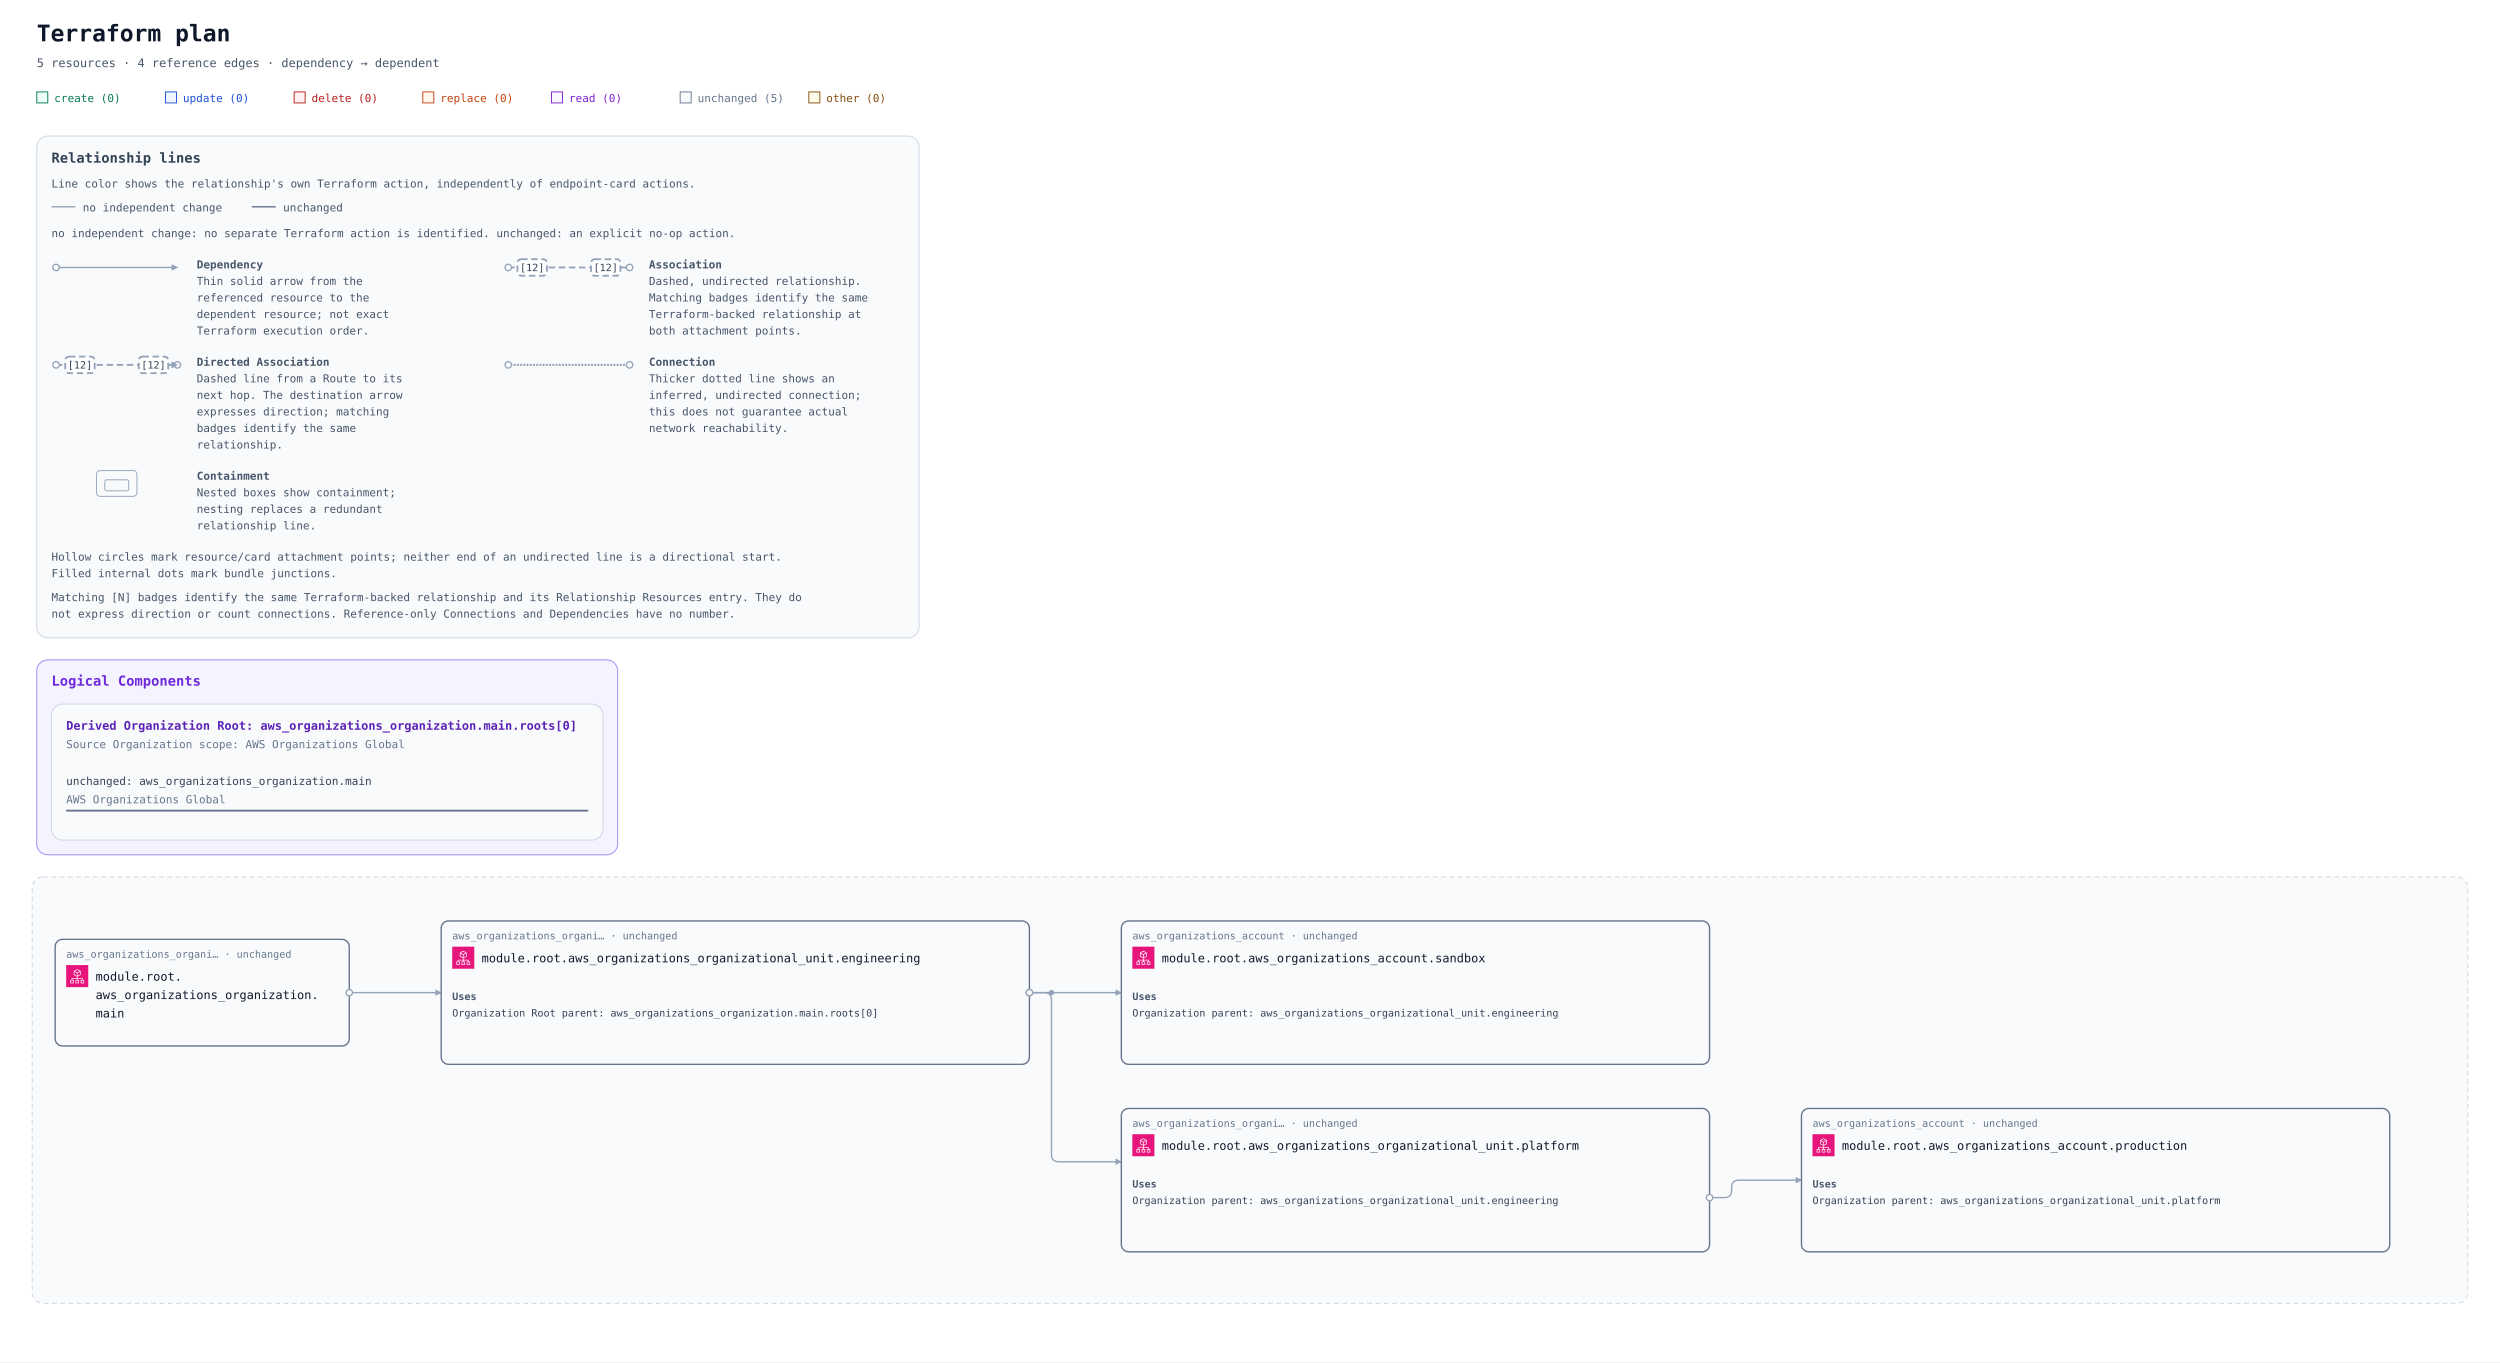
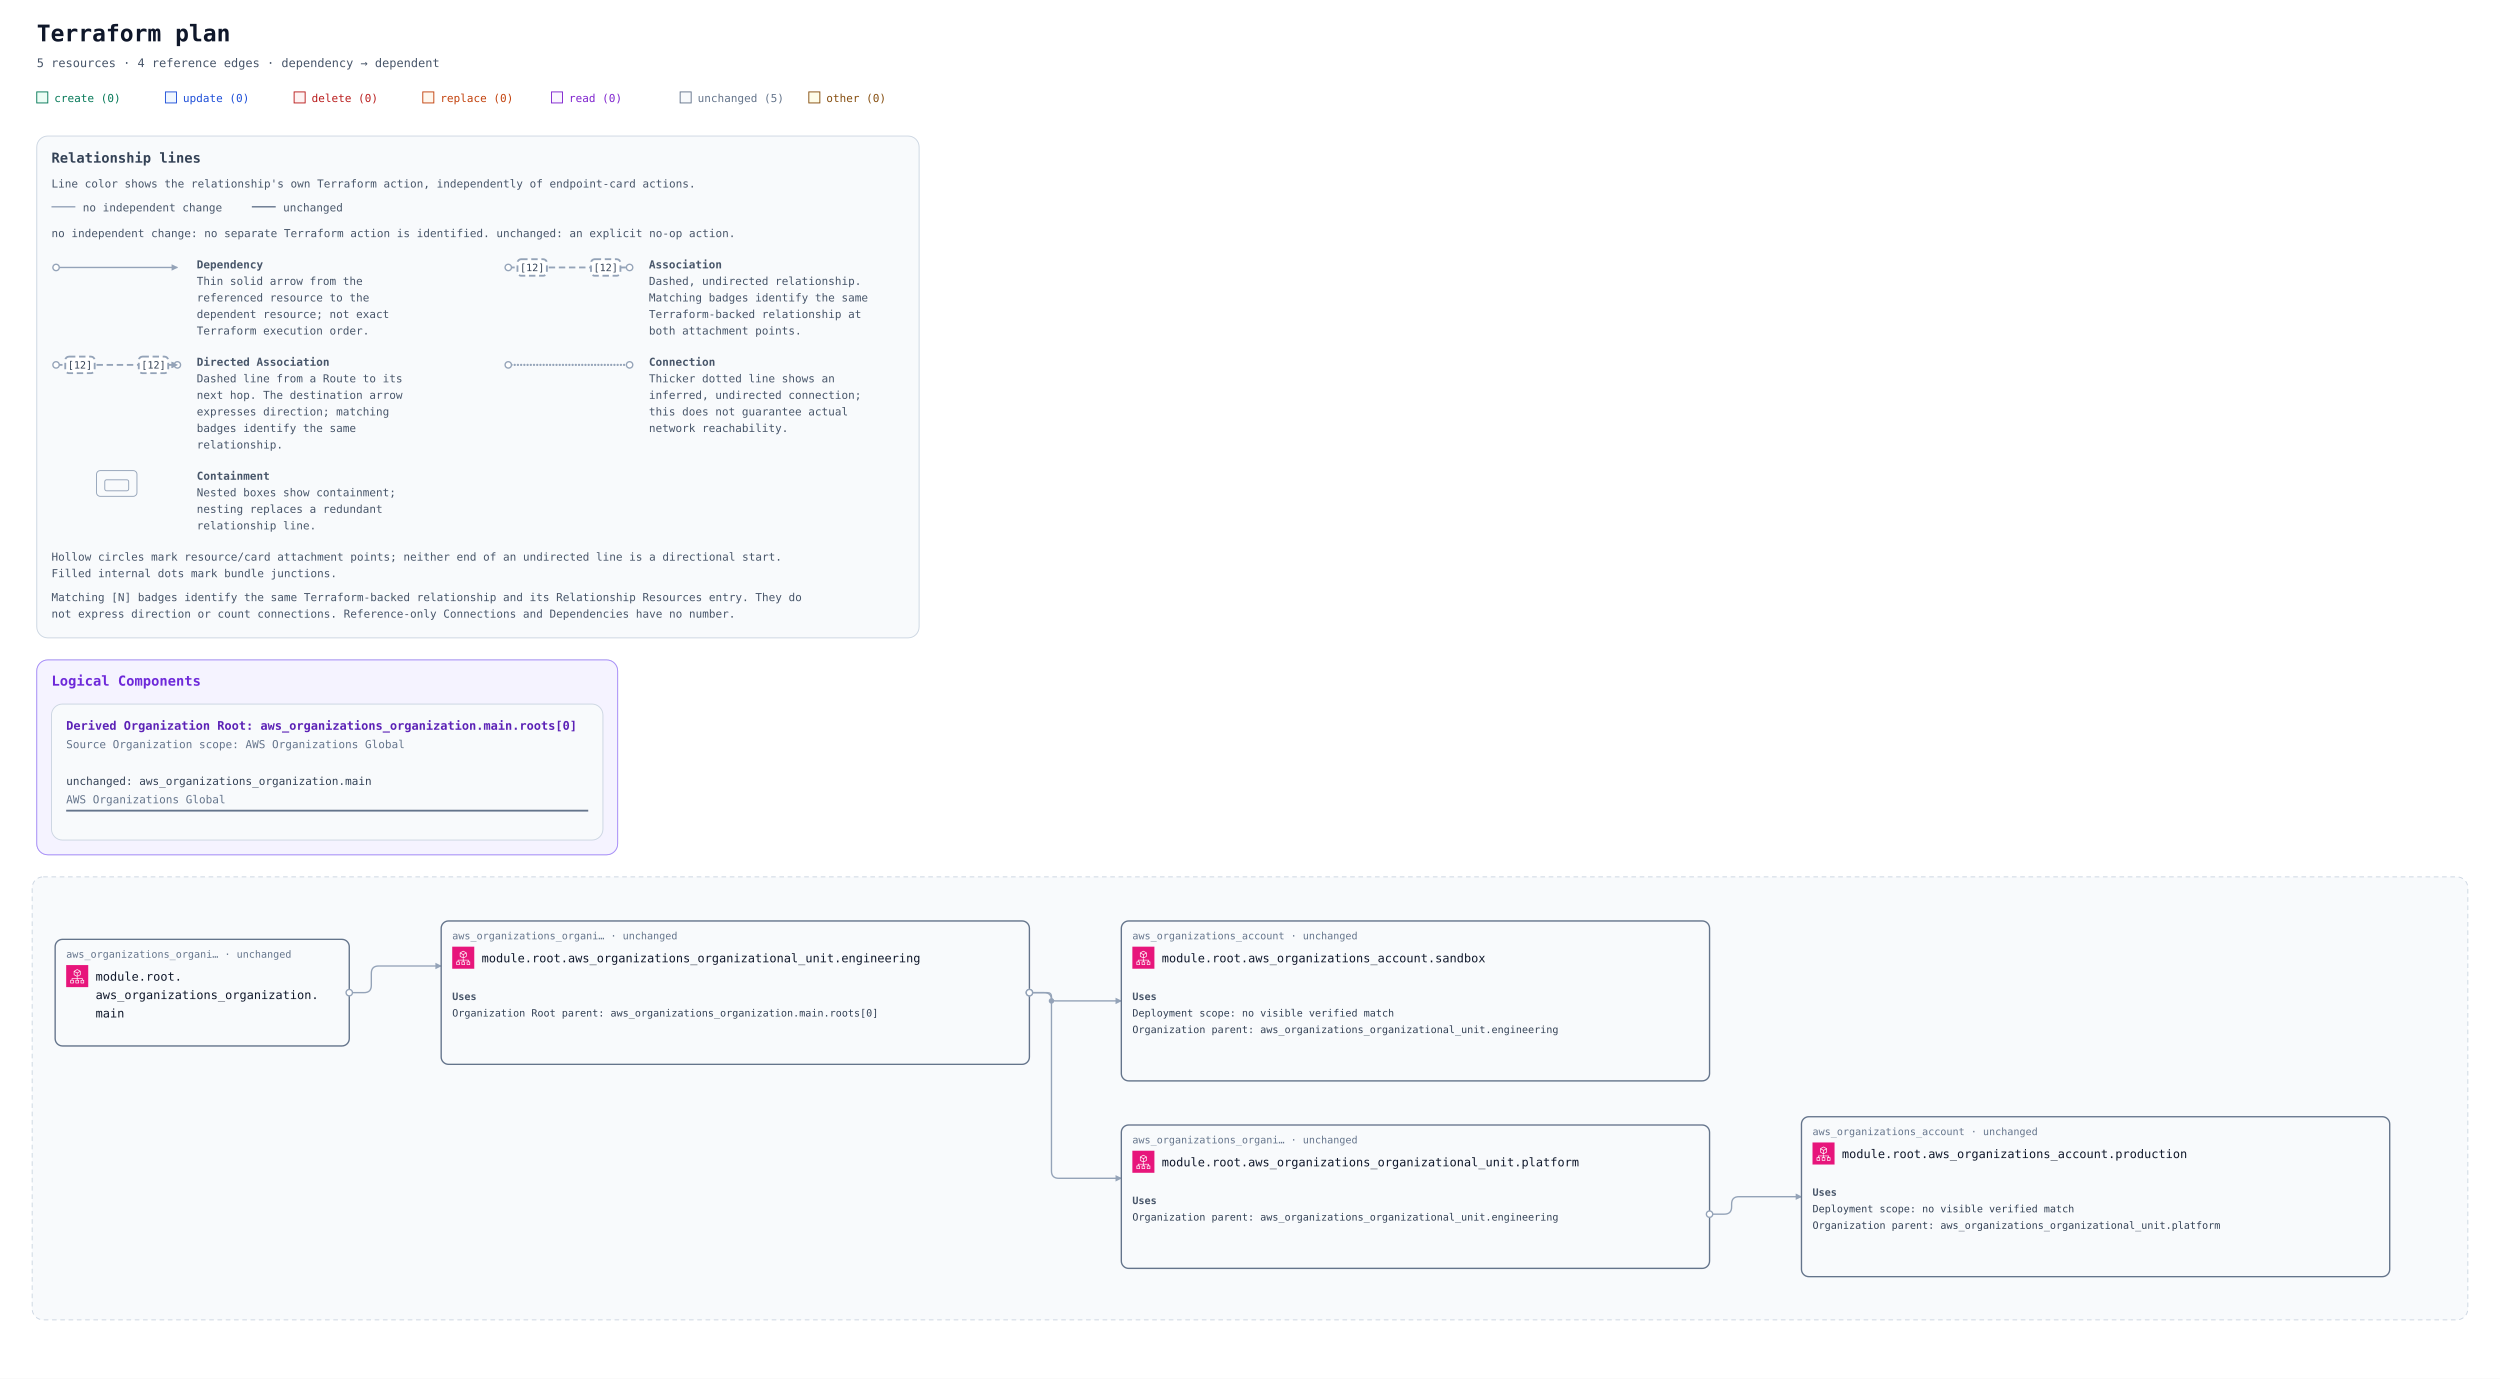
- <svg xmlns="http://www.w3.org/2000/svg" width="2720" height="1482" viewBox="0 0 2720 1482" role="img" aria-labelledby="title description">
+ <svg xmlns="http://www.w3.org/2000/svg" width="2720" height="1500" viewBox="0 0 2720 1500" role="img" aria-labelledby="title description">
  <defs>
    <marker id="arrow" viewBox="0 0 10 10" refX="9" refY="5" markerWidth="7" markerHeight="7" markerUnits="userSpaceOnUse" orient="auto-start-reverse">
      <path d="M 0 0 L 10 5 L 0 10 z" fill="#94a3b8" />
    </marker>
    <symbol id="planorama-icon-aws-organizations" viewBox="0 0 64 64">
      <g>
        <g id="planorama-icon-aws-organizations-local-49636f6e2d4172636869746563747572652f34382f417263685f4157532d4f7267616e697a6174696f6e735f3438" stroke="none" stroke-width="1" fill="none" fill-rule="evenodd">
          <g id="planorama-icon-aws-organizations-local-49636f6e2d4172636869746563747572652d42472f34382f4d616e6167656d656e742d476f7665726e616e6365" fill="#E7157B">
            <rect id="planorama-icon-aws-organizations-local-52656374616e676c65" x="0" y="0" width="64" height="64" />
          </g>
          <path d="M44,51.005 L50,51.005 L50,45.022 L44,45.022 L44,51.005 Z M29,51.005 L35,51.005 L35,45.022 L29,45.022 L29,51.005 Z M14,51.005 L20,51.005 L20,45.022 L14,45.022 L14,51.005 Z M51,43.027 L48,43.027 L48,39.038 C48,38.487 47.552,38.041 47,38.041 L33,38.041 L33,35.049 L31,35.049 L31,38.041 L17,38.041 C16.447,38.041 16,38.487 16,39.038 L16,43.027 L13,43.027 C12.447,43.027 12,43.474 12,44.024 L12,52.003 C12,52.553 12.447,53 13,53 L21,53 C21.552,53 22,52.553 22,52.003 L22,44.024 C22,43.474 21.552,43.027 21,43.027 L18,43.027 L18,40.035 L31,40.035 L31,43.027 L28,43.027 C27.447,43.027 27,43.474 27,44.024 L27,52.003 C27,52.553 27.447,53 28,53 L36,53 C36.552,53 37,52.553 37,52.003 L37,44.024 C37,43.474 36.552,43.027 36,43.027 L33,43.027 L33,40.035 L46,40.035 L46,43.027 L43,43.027 C42.447,43.027 42,43.474 42,44.024 L42,52.003 C42,52.553 42.447,53 43,53 L51,53 C51.552,53 52,52.553 52,52.003 L52,44.024 C52,43.474 51.552,43.027 51,43.027 L51,43.027 Z M32,14.138 L38.949,17.989 L32,21.881 L25.05,17.989 L32,14.138 Z M33,31.341 L33,23.609 L40,19.688 L40,27.376 L33,31.341 Z M24,19.688 L31,23.609 L31,31.341 L24,27.376 L24,19.688 Z M22.505,28.824 L31.505,33.922 C31.659,34.008 31.83,34.051 32,34.051 C32.17,34.051 32.34,34.008 32.494,33.922 L41.494,28.824 C41.806,28.647 42,28.316 42,27.957 L42,17.984 C42,17.622 41.802,17.288 41.485,17.112 L32.485,12.126 C32.184,11.958 31.815,11.958 31.514,12.126 L22.514,17.112 C22.197,17.288 22,17.622 22,17.984 L22,27.957 C22,28.316 22.193,28.647 22.505,28.824 L22.505,28.824 Z" id="planorama-icon-aws-organizations-local-4157532d4f7267616e697a6174696f6e735f49636f6e5f34385f5371756964" fill="#FFFFFF" />
        </g>
      </g>
    </symbol>
  </defs>
  <rect width="100%" height="100%" fill="#ffffff" />
  <g font-family="ui-monospace, SFMono-Regular, Consolas, monospace">
    <text x="40" y="45" font-size="25" font-weight="700" fill="#0f172a">Terraform plan</text>
    <text x="40" y="73" font-size="13" fill="#475569">5 resources · 4 reference edges · dependency → dependent</text>
    <rect x="40" y="100" width="12" height="12" fill="#ecfdf5" stroke="#047857" />
    <text x="59" y="111" font-size="12" fill="#047857">create (0)</text>
    <rect x="180" y="100" width="12" height="12" fill="#eff6ff" stroke="#1d4ed8" />
    <text x="199" y="111" font-size="12" fill="#1d4ed8">update (0)</text>
    <rect x="320" y="100" width="12" height="12" fill="#fef2f2" stroke="#b91c1c" />
    <text x="339" y="111" font-size="12" fill="#b91c1c">delete (0)</text>
    <rect x="460" y="100" width="12" height="12" fill="#fff7ed" stroke="#c2410c" />
    <text x="479" y="111" font-size="12" fill="#c2410c">replace (0)</text>
    <rect x="600" y="100" width="12" height="12" fill="#faf5ff" stroke="#7e22ce" />
    <text x="619" y="111" font-size="12" fill="#7e22ce">read (0)</text>
    <rect x="740" y="100" width="12" height="12" fill="#f8fafc" stroke="#64748b" />
    <text x="759" y="111" font-size="12" fill="#64748b">unchanged (5)</text>
    <rect x="880" y="100" width="12" height="12" fill="#fefce8" stroke="#854d0e" />
    <text x="899" y="111" font-size="12" fill="#854d0e">other (0)</text>
    <g id="relationship-legend" font-size="12" fill="#475569" transform="translate(40 148)">
      <rect width="960" height="546" rx="12" fill="#f8fafc" stroke="#cbd5e1" />
      <text x="16" y="29" font-size="15" font-weight="700" fill="#334155">Relationship lines</text>
      <text x="16" y="56">Line color shows the relationship's own Terraform action, independently of endpoint-card actions.</text>
      <path data-legend-action="none" d="M 16 77 H 42" fill="none" stroke="#94a3b8" stroke-width="1.5" />
      <text x="50" y="82">no independent change</text>
      <path data-legend-action="unchanged" d="M 234 77 H 260" fill="none" stroke="#64748b" stroke-width="1.5" />
      <text x="268" y="82">unchanged</text>
      <text x="16" y="110">no independent change: no separate Terraform action is identified. unchanged: an explicit no-op action.</text>
      <g data-legend-entry="dependency" transform="translate(0 132)">
        <g data-legend-sample="dependency">
          <path data-legend-kind="dependency" data-directionality="directed" d="M 21 11 H 153" fill="none" stroke="#94a3b8" stroke-width="1.5" marker-end="url(#arrow)" />
          <circle data-legend-endpoint="source" cx="21" cy="11" r="3.5" fill="#ffffff" stroke="#94a3b8" stroke-width="1.5" />
        </g>
        <text x="174" y="12" font-weight="700">Dependency</text>
        <text x="174" y="30">Thin solid arrow from the</text>
        <text x="174" y="48">referenced resource to the</text>
        <text x="174" y="66">dependent resource; not exact</text>
        <text x="174" y="84">Terraform execution order.</text>
      </g>
      <g data-legend-entry="association" transform="translate(492 132)">
        <g data-legend-sample="association">
          <path data-legend-kind="association" data-directionality="undirected" d="M 21 11 H 153" fill="none" stroke="#94a3b8" stroke-width="2" stroke-dasharray="7 4" />
          <circle data-legend-endpoint="source" cx="21" cy="11" r="3.5" fill="#ffffff" stroke="#94a3b8" stroke-width="1.5" />
          <circle data-legend-endpoint="target" cx="153" cy="11" r="3.5" fill="#ffffff" stroke="#94a3b8" stroke-width="1.5" />
          <g data-legend-badge="source">
            <rect x="31" y="2" width="32" height="18" rx="4" fill="#ffffff" stroke="#94a3b8" stroke-width="2" stroke-dasharray="7 4" />
            <text x="47" y="15" text-anchor="middle" font-size="11" fill="#334155">[12]</text>
          </g>
          <g data-legend-badge="target">
            <rect x="111" y="2" width="32" height="18" rx="4" fill="#ffffff" stroke="#94a3b8" stroke-width="2" stroke-dasharray="7 4" />
            <text x="127" y="15" text-anchor="middle" font-size="11" fill="#334155">[12]</text>
          </g>
        </g>
        <text x="174" y="12" font-weight="700">Association</text>
        <text x="174" y="30">Dashed, undirected relationship.</text>
        <text x="174" y="48">Matching badges identify the same</text>
        <text x="174" y="66">Terraform-backed relationship at</text>
        <text x="174" y="84">both attachment points.</text>
      </g>
      <g data-legend-entry="directed-association" transform="translate(0 238)">
        <g data-legend-sample="directed-association">
          <path data-legend-kind="directed-association" data-directionality="directed" d="M 21 11 H 153" fill="none" stroke="#94a3b8" stroke-width="2" stroke-dasharray="7 4" marker-end="url(#arrow)" />
          <circle data-legend-endpoint="source" cx="21" cy="11" r="3.5" fill="#ffffff" stroke="#94a3b8" stroke-width="1.5" />
          <circle data-legend-endpoint="target" cx="153" cy="11" r="3.5" fill="#ffffff" stroke="#94a3b8" stroke-width="1.5" />
          <path data-legend-arrow="true" d="M 146.7 7.5 L 153.7 11 L 146.7 14.5 Z" fill="#94a3b8" />
          <g data-legend-badge="source">
            <rect x="31" y="2" width="32" height="18" rx="4" fill="#ffffff" stroke="#94a3b8" stroke-width="2" stroke-dasharray="7 4" />
            <text x="47" y="15" text-anchor="middle" font-size="11" fill="#334155">[12]</text>
          </g>
          <g data-legend-badge="target">
            <rect x="111" y="2" width="32" height="18" rx="4" fill="#ffffff" stroke="#94a3b8" stroke-width="2" stroke-dasharray="7 4" />
            <text x="127" y="15" text-anchor="middle" font-size="11" fill="#334155">[12]</text>
          </g>
        </g>
        <text x="174" y="12" font-weight="700">Directed Association</text>
        <text x="174" y="30">Dashed line from a Route to its</text>
        <text x="174" y="48">next hop. The destination arrow</text>
        <text x="174" y="66">expresses direction; matching</text>
        <text x="174" y="84">badges identify the same</text>
        <text x="174" y="102">relationship.</text>
      </g>
      <g data-legend-entry="connection" transform="translate(492 238)">
        <g data-legend-sample="connection">
          <path data-legend-kind="connection" data-directionality="undirected" d="M 21 11 H 153" fill="none" stroke="#94a3b8" stroke-width="2.5" stroke-dasharray="0 3.5" stroke-linecap="round" />
          <circle data-legend-endpoint="source" cx="21" cy="11" r="3.5" fill="#ffffff" stroke="#94a3b8" stroke-width="1.5" />
          <circle data-legend-endpoint="target" cx="153" cy="11" r="3.5" fill="#ffffff" stroke="#94a3b8" stroke-width="1.5" />
        </g>
        <text x="174" y="12" font-weight="700">Connection</text>
        <text x="174" y="30">Thicker dotted line shows an</text>
        <text x="174" y="48">inferred, undirected connection;</text>
        <text x="174" y="66">this does not guarantee actual</text>
        <text x="174" y="84">network reachability.</text>
      </g>
      <g data-legend-entry="containment" transform="translate(0 362)">
        <g data-legend-sample="containment">
          <g data-legend-kind="containment" fill="none" stroke="#94a3b8">
            <rect x="65" y="2" width="44" height="28" rx="4" />
            <rect x="74" y="12" width="26" height="12" rx="2" />
          </g>
        </g>
        <text x="174" y="12" font-weight="700">Containment</text>
        <text x="174" y="30">Nested boxes show containment;</text>
        <text x="174" y="48">nesting replaces a redundant</text>
        <text x="174" y="66">relationship line.</text>
      </g>
      <text x="16" y="462">Hollow circles mark resource/card attachment points; neither end of an undirected line is a directional start.</text>
      <text x="16" y="480">Filled internal dots mark bundle junctions.</text>
      <text x="16" y="506">Matching [N] badges identify the same Terraform-backed relationship and its Relationship Resources entry. They do</text>
      <text x="16" y="524">not express direction or count connections. Reference-only Connections and Dependencies have no number.</text>
    </g>
    <g transform="translate(0 558)">
      <g data-annotation-area="true">
        <g data-annotation-card="true" transform="translate(40 160)">
          <rect width="632" height="212" rx="12" fill="#f8fafc" stroke="#cbd5e1" />
          <g data-annotation-section="Logical Components">
            <rect width="632" height="212" rx="12" fill="#f5f3ff" stroke="#a78bfa" />
            <text x="16" y="28" font-size="15" font-weight="700" fill="#6d28d9">Logical Components</text>
            <g data-annotation-card="true" transform="translate(16 48)">
              <rect width="600" height="148" rx="12" fill="#f8fafc" stroke="#cbd5e1" />
              <g id="architecture-73796e7468657469633a366637323637363136653639376136313734363936663665356637323666366637342d36313737373335663666373236373631366536393761363137343639366636653733356636663732363736313665363937613631373436393666366532653664363136393665326537323666366637343733356233303564" data-architecture-id="synthetic:6f7267616e697a6174696f6e5f726f6f74-6177735f6f7267616e697a6174696f6e735f6f7267616e697a6174696f6e2e6d61696e2e726f6f74735b305d" data-entity-kind="synthetic" data-component-id="organization_root:aws_organizations_organization.main.roots[0]" data-component-kind="organization_root">
                <text x="16" y="28" font-size="13" font-weight="700" fill="#5b21b6">Derived Organization Root: aws_organizations_organization.main.roots[0]</text>
                <text data-component-scope="true" x="16" y="48" font-size="12" fill="#64748b">Source Organization scope: AWS Organizations Global</text>
                <g data-component-member="true" transform="translate(16 68)">
                  <a href="#resource-6177735f6f7267616e697a6174696f6e735f6f7267616e697a6174696f6e2e6d61696e-current" data-source-address="aws_organizations_organization.main">
                    <text font-size="12" fill="#334155">
                      <tspan x="0" y="20" xml:space="preserve">unchanged: aws_organizations_organization.main</tspan>
                    </text>
                    <text data-member-scope="true" x="0" y="40" font-size="12" fill="#64748b">AWS Organizations Global</text>
                    <line data-member-underline="true" x1="0" y1="48" x2="568" y2="48" stroke="#64748b" stroke-width="2" />
                  </a>
                </g>
              </g>
            </g>
          </g>
        </g>
      </g>
      <g data-architecture="true" transform="translate(0 236)">
-         <rect x="35" y="160" width="2650" height="464" rx="12" fill="#f8fafc" stroke="#cbd5e1" stroke-dasharray="5 4" />
+         <rect x="35" y="160" width="2650" height="482" rx="12" fill="#f8fafc" stroke="#cbd5e1" stroke-dasharray="5 4" />
        <text x="52" y="185" font-size="13" font-weight="700" fill="#475569" />
-         <path d="M 380 286 L 480 286 " data-edge-kind="dependency" data-directionality="directed" data-source="resource-6177735f6f7267616e697a6174696f6e735f6f7267616e697a6174696f6e2e6d61696e-current" data-target="resource-6177735f6f7267616e697a6174696f6e735f6f7267616e697a6174696f6e616c5f756e69742e656e67696e656572696e67-current" fill="none" stroke="#94a3b8" stroke-width="1.5" stroke-linejoin="round" marker-end="url(#arrow)" />
-         <path d="M 1120 286 L 1220 286 " data-edge-kind="dependency" data-directionality="directed" data-source="resource-6177735f6f7267616e697a6174696f6e735f6f7267616e697a6174696f6e616c5f756e69742e656e67696e656572696e67-current" data-target="resource-6177735f6f7267616e697a6174696f6e735f6163636f756e742e73616e64626f78-current" fill="none" stroke="#94a3b8" stroke-width="1.5" stroke-linejoin="round" marker-end="url(#arrow)" />
-         <path d="M 1120 286 L 1136 286 Q 1144 286 1144 294 L 1144 462 Q 1144 470 1152 470 L 1220 470 " data-edge-kind="dependency" data-directionality="directed" data-source="resource-6177735f6f7267616e697a6174696f6e735f6f7267616e697a6174696f6e616c5f756e69742e656e67696e656572696e67-current" data-target="resource-6177735f6f7267616e697a6174696f6e735f6f7267616e697a6174696f6e616c5f756e69742e706c6174666f726d-current" fill="none" stroke="#94a3b8" stroke-width="1.5" stroke-linejoin="round" marker-end="url(#arrow)" />
-         <path d="M 1860 509 L 1876 509 Q 1884 509 1884 501 L 1884 498 Q 1884 490 1892 490 L 1960 490 " data-edge-kind="dependency" data-directionality="directed" data-source="resource-6177735f6f7267616e697a6174696f6e735f6f7267616e697a6174696f6e616c5f756e69742e706c6174666f726d-current" data-target="resource-6177735f6f7267616e697a6174696f6e735f6163636f756e742e70726f64756374696f6e-current" fill="none" stroke="#94a3b8" stroke-width="1.5" stroke-linejoin="round" marker-end="url(#arrow)" />
-         <circle data-junction-edges="[[&quot;resource-6177735f6f7267616e697a6174696f6e735f6f7267616e697a6174696f6e616c5f756e69742e656e67696e656572696e67-current&quot;,&quot;resource-6177735f6f7267616e697a6174696f6e735f6f7267616e697a6174696f6e616c5f756e69742e706c6174666f726d-current&quot;]]" cx="1144" cy="286" r="3" fill="#94a3b8" />
+         <path d="M 380 286 L 396 286 Q 404 286 404 278 L 404 265 Q 404 257 412 257 L 480 257 " data-edge-kind="dependency" data-directionality="directed" data-source="resource-6177735f6f7267616e697a6174696f6e735f6f7267616e697a6174696f6e2e6d61696e-current" data-target="resource-6177735f6f7267616e697a6174696f6e735f6f7267616e697a6174696f6e616c5f756e69742e656e67696e656572696e67-current" fill="none" stroke="#94a3b8" stroke-width="1.5" stroke-linejoin="round" marker-end="url(#arrow)" />
+         <path d="M 1120 286 L 1139.5 286 Q 1144 286 1144 290.5 L 1144 290.5 Q 1144 295 1148.5 295 L 1220 295 " data-edge-kind="dependency" data-directionality="directed" data-source="resource-6177735f6f7267616e697a6174696f6e735f6f7267616e697a6174696f6e616c5f756e69742e656e67696e656572696e67-current" data-target="resource-6177735f6f7267616e697a6174696f6e735f6163636f756e742e73616e64626f78-current" fill="none" stroke="#94a3b8" stroke-width="1.5" stroke-linejoin="round" marker-end="url(#arrow)" />
+         <path d="M 1120 286 L 1136 286 Q 1144 286 1144 294 L 1144 480 Q 1144 488 1152 488 L 1220 488 " data-edge-kind="dependency" data-directionality="directed" data-source="resource-6177735f6f7267616e697a6174696f6e735f6f7267616e697a6174696f6e616c5f756e69742e656e67696e656572696e67-current" data-target="resource-6177735f6f7267616e697a6174696f6e735f6f7267616e697a6174696f6e616c5f756e69742e706c6174666f726d-current" fill="none" stroke="#94a3b8" stroke-width="1.5" stroke-linejoin="round" marker-end="url(#arrow)" />
+         <path d="M 1860 527 L 1876 527 Q 1884 527 1884 519 L 1884 516 Q 1884 508 1892 508 L 1960 508 " data-edge-kind="dependency" data-directionality="directed" data-source="resource-6177735f6f7267616e697a6174696f6e735f6f7267616e697a6174696f6e616c5f756e69742e706c6174666f726d-current" data-target="resource-6177735f6f7267616e697a6174696f6e735f6163636f756e742e70726f64756374696f6e-current" fill="none" stroke="#94a3b8" stroke-width="1.5" stroke-linejoin="round" marker-end="url(#arrow)" />
+         <circle data-junction-edges="[[&quot;resource-6177735f6f7267616e697a6174696f6e735f6f7267616e697a6174696f6e616c5f756e69742e656e67696e656572696e67-current&quot;,&quot;resource-6177735f6f7267616e697a6174696f6e735f6163636f756e742e73616e64626f78-current&quot;]]" cx="1144" cy="295" r="3" fill="#94a3b8" />
        <g id="resource-6177735f6f7267616e697a6174696f6e735f6163636f756e742e70726f64756374696f6e-current" data-architecture-id="terraform:6177735f6f7267616e697a6174696f6e735f6163636f756e742e70726f64756374696f6e-current" data-qualified-address="module.root.aws_organizations_account.production" data-terraform-address="aws_organizations_account.production">
-           <rect x="1960" y="412" width="640" height="156" rx="8" fill="#f8fafc" stroke="#64748b" stroke-width="1.5" data-mode="managed" />
-           <text x="1972" y="432" font-size="11" fill="#64748b">aws_organizations_account · unchanged</text>
-           <use href="#planorama-icon-aws-organizations" x="1972" y="440" width="24" height="24" aria-hidden="true" />
-           <text x="2004" y="457" font-size="13" fill="#0f172a" xml:space="preserve">module.root.aws_organizations_account.production</text>
-           <g data-resource-references="true">
-             <text x="1972" y="498" font-size="11" font-weight="700" fill="#475569">Uses</text>
+           <rect x="1960" y="421" width="640" height="174" rx="8" fill="#f8fafc" stroke="#64748b" stroke-width="1.5" data-mode="managed" />
+           <text x="1972" y="441" font-size="11" fill="#64748b">aws_organizations_account · unchanged</text>
+           <use href="#planorama-icon-aws-organizations" x="1972" y="449" width="24" height="24" aria-hidden="true" />
+           <text x="2004" y="466" font-size="13" fill="#0f172a" xml:space="preserve">module.root.aws_organizations_account.production</text>
+           <g data-resource-references="true">
+             <text x="1972" y="507" font-size="11" font-weight="700" fill="#475569">Uses</text>
+             <g>
+               <text x="1972" y="525" font-size="11" fill="#334155" xml:space="preserve">Deployment scope: no visible verified match</text>
+             </g>
            <a href="#resource-6177735f6f7267616e697a6174696f6e735f6f7267616e697a6174696f6e616c5f756e69742e706c6174666f726d-current" data-reference-attribute="parent_id">
-               <text x="1972" y="516" font-size="11" fill="#334155" xml:space="preserve">Organization parent: aws_organizations_organizational_unit.platform</text>
+               <text x="1972" y="543" font-size="11" fill="#334155" xml:space="preserve">Organization parent: aws_organizations_organizational_unit.platform</text>
            </a>
          </g>
        </g>
        <g id="resource-6177735f6f7267616e697a6174696f6e735f6163636f756e742e73616e64626f78-current" data-architecture-id="terraform:6177735f6f7267616e697a6174696f6e735f6163636f756e742e73616e64626f78-current" data-qualified-address="module.root.aws_organizations_account.sandbox" data-terraform-address="aws_organizations_account.sandbox">
-           <rect x="1220" y="208" width="640" height="156" rx="8" fill="#f8fafc" stroke="#64748b" stroke-width="1.5" data-mode="managed" />
+           <rect x="1220" y="208" width="640" height="174" rx="8" fill="#f8fafc" stroke="#64748b" stroke-width="1.5" data-mode="managed" />
          <text x="1232" y="228" font-size="11" fill="#64748b">aws_organizations_account · unchanged</text>
          <use href="#planorama-icon-aws-organizations" x="1232" y="236" width="24" height="24" aria-hidden="true" />
          <text x="1264" y="253" font-size="13" fill="#0f172a" xml:space="preserve">module.root.aws_organizations_account.sandbox</text>
          <g data-resource-references="true">
            <text x="1232" y="294" font-size="11" font-weight="700" fill="#475569">Uses</text>
+             <g>
+               <text x="1232" y="312" font-size="11" fill="#334155" xml:space="preserve">Deployment scope: no visible verified match</text>
+             </g>
            <a href="#resource-6177735f6f7267616e697a6174696f6e735f6f7267616e697a6174696f6e616c5f756e69742e656e67696e656572696e67-current" data-reference-attribute="parent_id">
-               <text x="1232" y="312" font-size="11" fill="#334155" xml:space="preserve">Organization parent: aws_organizations_organizational_unit.engineering</text>
+               <text x="1232" y="330" font-size="11" fill="#334155" xml:space="preserve">Organization parent: aws_organizations_organizational_unit.engineering</text>
            </a>
          </g>
        </g>
        <g id="resource-6177735f6f7267616e697a6174696f6e735f6f7267616e697a6174696f6e2e6d61696e-current" data-architecture-id="terraform:6177735f6f7267616e697a6174696f6e735f6f7267616e697a6174696f6e2e6d61696e-current" data-qualified-address="module.root.aws_organizations_organization.main" data-terraform-address="aws_organizations_organization.main">
          <rect x="60" y="228" width="320" height="116" rx="8" fill="#f8fafc" stroke="#64748b" stroke-width="1.5" data-mode="managed" />
          <text x="72" y="248" font-size="11" fill="#64748b">aws_organizations_organi… · unchanged</text>
          <use href="#planorama-icon-aws-organizations" x="72" y="256" width="24" height="24" aria-hidden="true" />
          <text x="104" y="273" font-size="13" fill="#0f172a" xml:space="preserve">module.root.</text>
          <text x="104" y="293" font-size="13" fill="#0f172a" xml:space="preserve">aws_organizations_organization.</text>
          <text x="104" y="313" font-size="13" fill="#0f172a" xml:space="preserve">main</text>
        </g>
        <g id="resource-6177735f6f7267616e697a6174696f6e735f6f7267616e697a6174696f6e616c5f756e69742e656e67696e656572696e67-current" data-architecture-id="terraform:6177735f6f7267616e697a6174696f6e735f6f7267616e697a6174696f6e616c5f756e69742e656e67696e656572696e67-current" data-qualified-address="module.root.aws_organizations_organizational_unit.engineering" data-terraform-address="aws_organizations_organizational_unit.engineering">
          <rect x="480" y="208" width="640" height="156" rx="8" fill="#f8fafc" stroke="#64748b" stroke-width="1.5" data-mode="managed" />
          <text x="492" y="228" font-size="11" fill="#64748b">aws_organizations_organi… · unchanged</text>
          <use href="#planorama-icon-aws-organizations" x="492" y="236" width="24" height="24" aria-hidden="true" />
          <text x="524" y="253" font-size="13" fill="#0f172a" xml:space="preserve">module.root.aws_organizations_organizational_unit.engineering</text>
          <g data-resource-references="true">
            <text x="492" y="294" font-size="11" font-weight="700" fill="#475569">Uses</text>
            <a href="#architecture-73796e7468657469633a366637323637363136653639376136313734363936663665356637323666366637342d36313737373335663666373236373631366536393761363137343639366636653733356636663732363736313665363937613631373436393666366532653664363136393665326537323666366637343733356233303564" data-reference-attribute="parent_id">
              <text x="492" y="312" font-size="11" fill="#334155" xml:space="preserve">Organization Root parent: aws_organizations_organization.main.roots[0]</text>
            </a>
          </g>
        </g>
        <g id="resource-6177735f6f7267616e697a6174696f6e735f6f7267616e697a6174696f6e616c5f756e69742e706c6174666f726d-current" data-architecture-id="terraform:6177735f6f7267616e697a6174696f6e735f6f7267616e697a6174696f6e616c5f756e69742e706c6174666f726d-current" data-qualified-address="module.root.aws_organizations_organizational_unit.platform" data-terraform-address="aws_organizations_organizational_unit.platform">
-           <rect x="1220" y="412" width="640" height="156" rx="8" fill="#f8fafc" stroke="#64748b" stroke-width="1.5" data-mode="managed" />
-           <text x="1232" y="432" font-size="11" fill="#64748b">aws_organizations_organi… · unchanged</text>
-           <use href="#planorama-icon-aws-organizations" x="1232" y="440" width="24" height="24" aria-hidden="true" />
-           <text x="1264" y="457" font-size="13" fill="#0f172a" xml:space="preserve">module.root.aws_organizations_organizational_unit.platform</text>
-           <g data-resource-references="true">
-             <text x="1232" y="498" font-size="11" font-weight="700" fill="#475569">Uses</text>
+           <rect x="1220" y="430" width="640" height="156" rx="8" fill="#f8fafc" stroke="#64748b" stroke-width="1.5" data-mode="managed" />
+           <text x="1232" y="450" font-size="11" fill="#64748b">aws_organizations_organi… · unchanged</text>
+           <use href="#planorama-icon-aws-organizations" x="1232" y="458" width="24" height="24" aria-hidden="true" />
+           <text x="1264" y="475" font-size="13" fill="#0f172a" xml:space="preserve">module.root.aws_organizations_organizational_unit.platform</text>
+           <g data-resource-references="true">
+             <text x="1232" y="516" font-size="11" font-weight="700" fill="#475569">Uses</text>
            <a href="#resource-6177735f6f7267616e697a6174696f6e735f6f7267616e697a6174696f6e616c5f756e69742e656e67696e656572696e67-current" data-reference-attribute="parent_id">
-               <text x="1232" y="516" font-size="11" fill="#334155" xml:space="preserve">Organization parent: aws_organizations_organizational_unit.engineering</text>
+               <text x="1232" y="534" font-size="11" fill="#334155" xml:space="preserve">Organization parent: aws_organizations_organizational_unit.engineering</text>
            </a>
          </g>
        </g>
        <g data-endpoints="true" data-source="resource-6177735f6f7267616e697a6174696f6e735f6f7267616e697a6174696f6e2e6d61696e-current" data-target="resource-6177735f6f7267616e697a6174696f6e735f6f7267616e697a6174696f6e616c5f756e69742e656e67696e656572696e67-current" aria-hidden="true">
          <circle data-endpoint="source" cx="380" cy="286" r="3.5" fill="#ffffff" stroke="#94a3b8" stroke-width="1.5" />
        </g>
        <g data-endpoints="true" data-source="resource-6177735f6f7267616e697a6174696f6e735f6f7267616e697a6174696f6e616c5f756e69742e656e67696e656572696e67-current" data-target="resource-6177735f6f7267616e697a6174696f6e735f6163636f756e742e73616e64626f78-current" aria-hidden="true">
          <circle data-endpoint="source" cx="1120" cy="286" r="3.5" fill="#ffffff" stroke="#94a3b8" stroke-width="1.5" />
        </g>
        <g data-endpoints="true" data-source="resource-6177735f6f7267616e697a6174696f6e735f6f7267616e697a6174696f6e616c5f756e69742e656e67696e656572696e67-current" data-target="resource-6177735f6f7267616e697a6174696f6e735f6f7267616e697a6174696f6e616c5f756e69742e706c6174666f726d-current" aria-hidden="true">
          <circle data-endpoint="source" cx="1120" cy="286" r="3.5" fill="#ffffff" stroke="#94a3b8" stroke-width="1.5" />
        </g>
        <g data-endpoints="true" data-source="resource-6177735f6f7267616e697a6174696f6e735f6f7267616e697a6174696f6e616c5f756e69742e706c6174666f726d-current" data-target="resource-6177735f6f7267616e697a6174696f6e735f6163636f756e742e70726f64756374696f6e-current" aria-hidden="true">
-           <circle data-endpoint="source" cx="1860" cy="509" r="3.5" fill="#ffffff" stroke="#94a3b8" stroke-width="1.5" />
+           <circle data-endpoint="source" cx="1860" cy="527" r="3.5" fill="#ffffff" stroke="#94a3b8" stroke-width="1.5" />
        </g>
      </g>
    </g>
  </g>
</svg>
